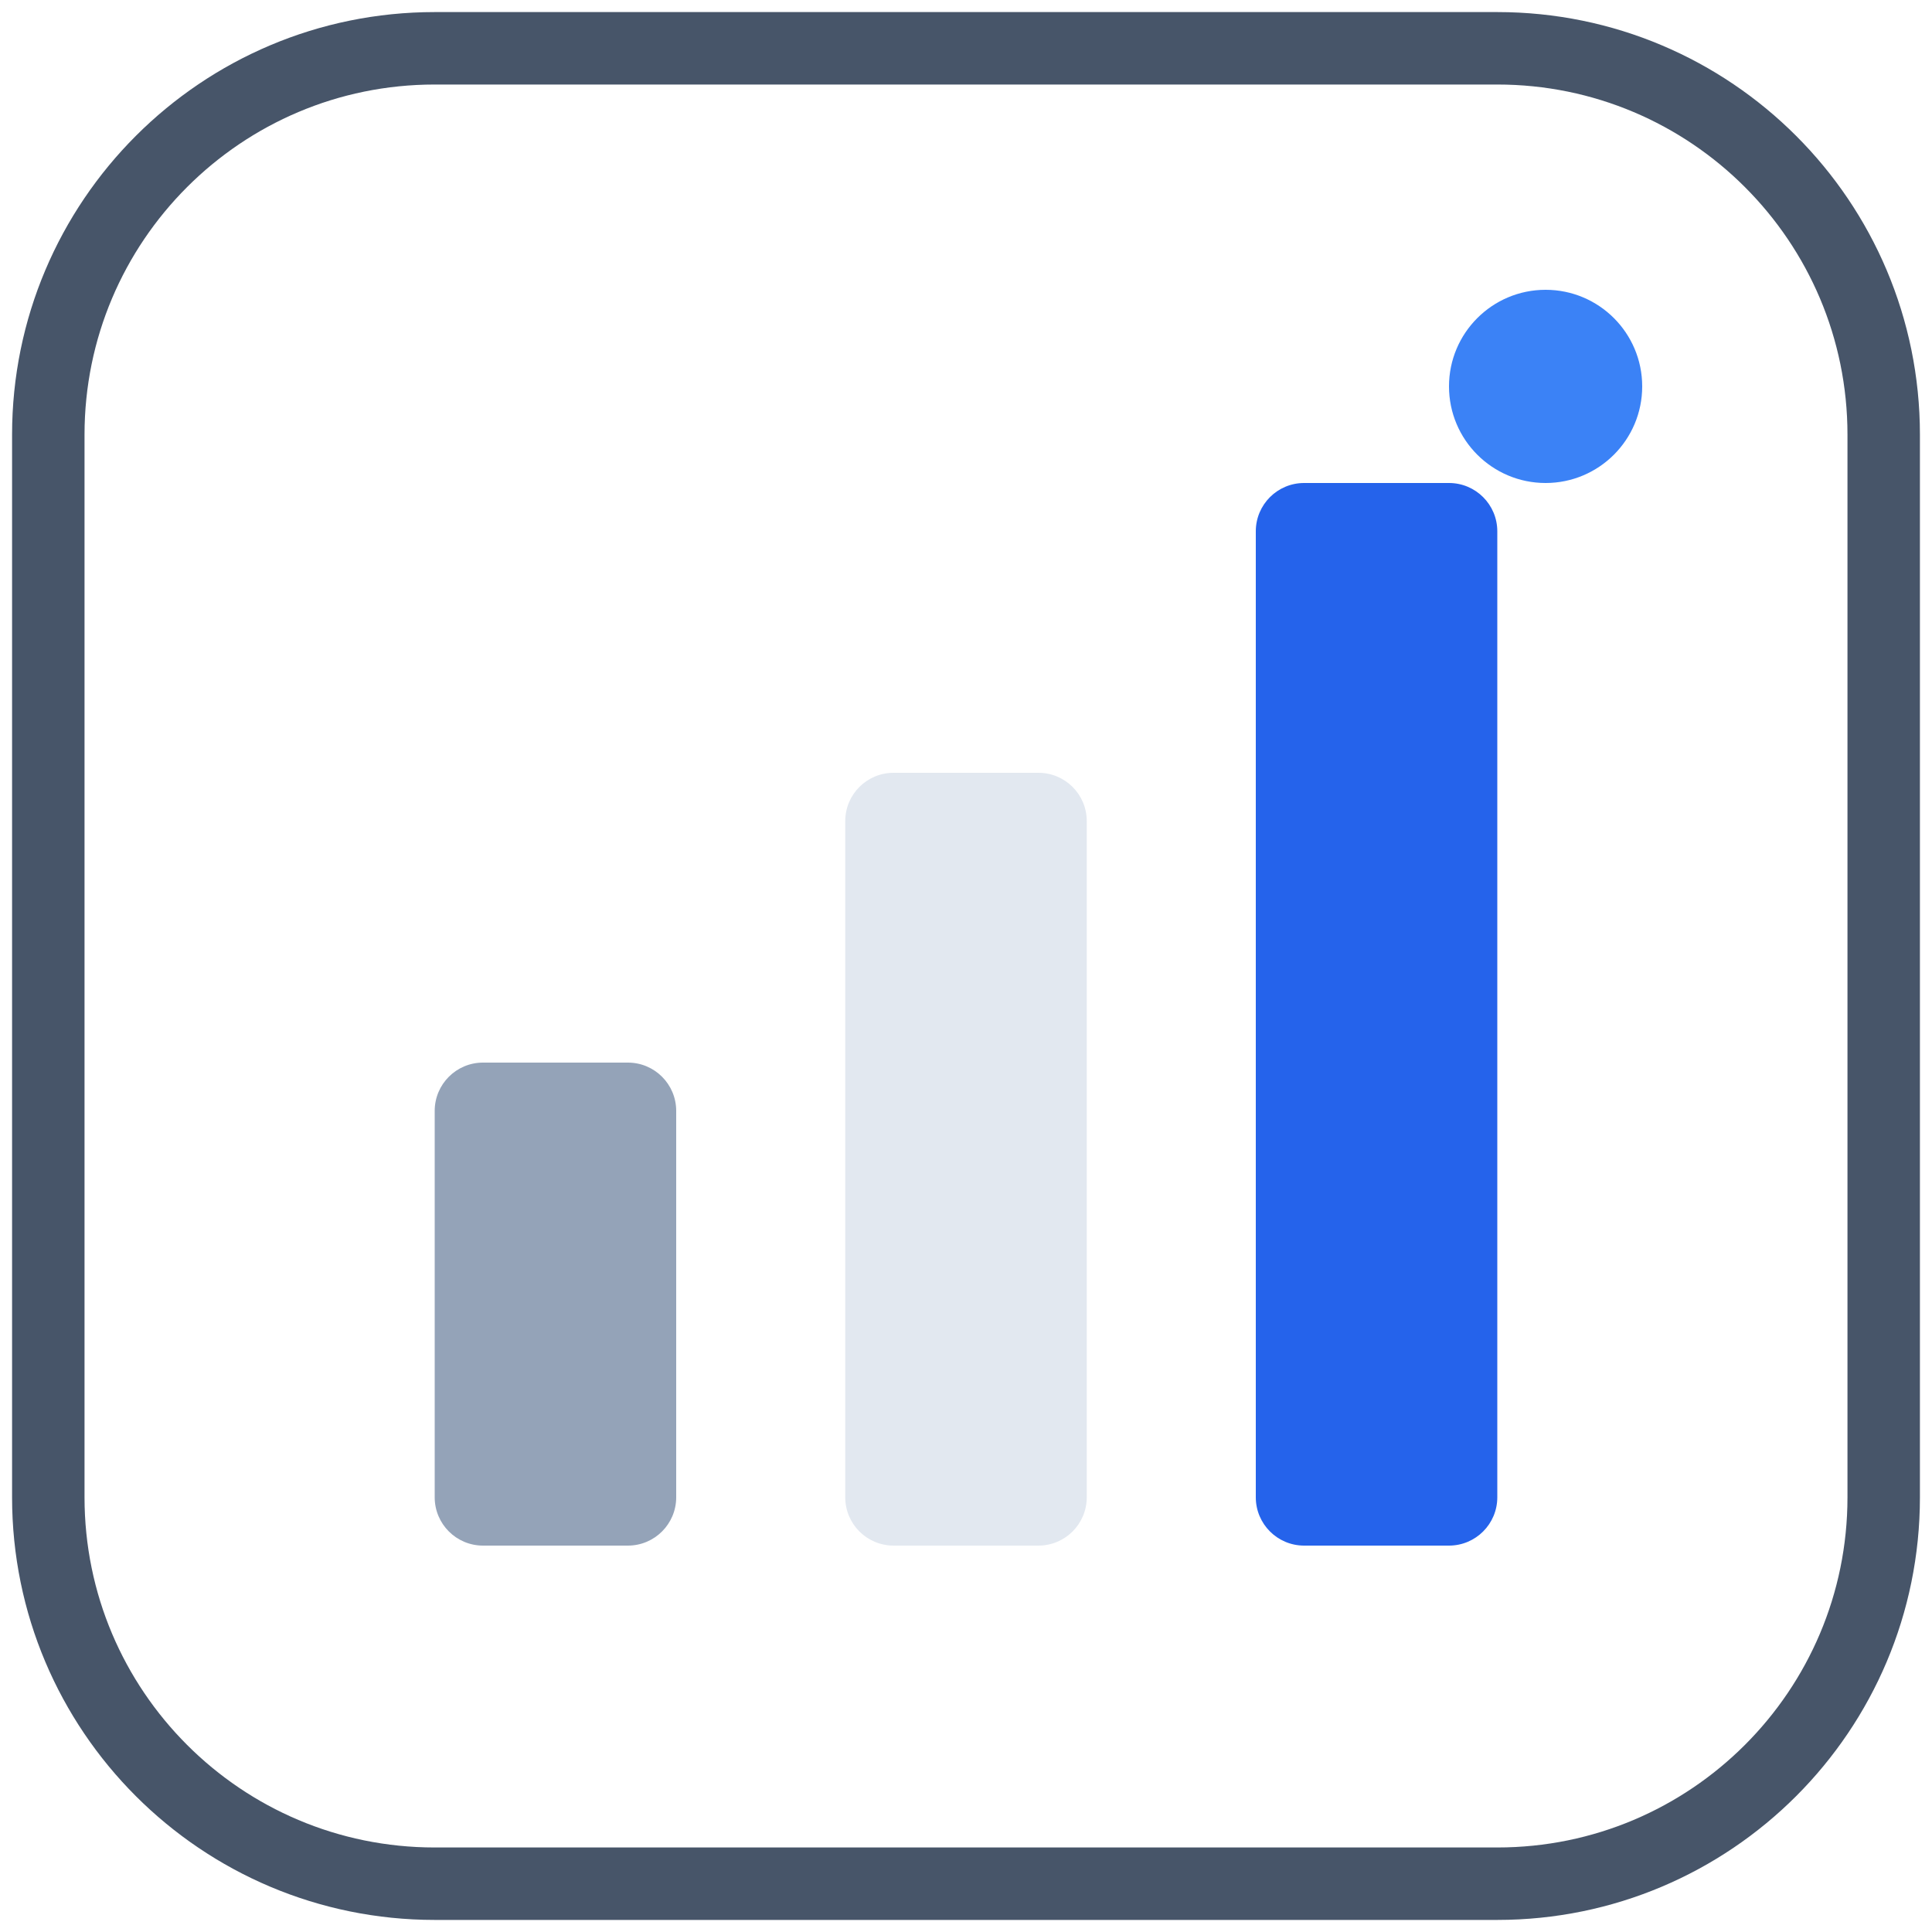
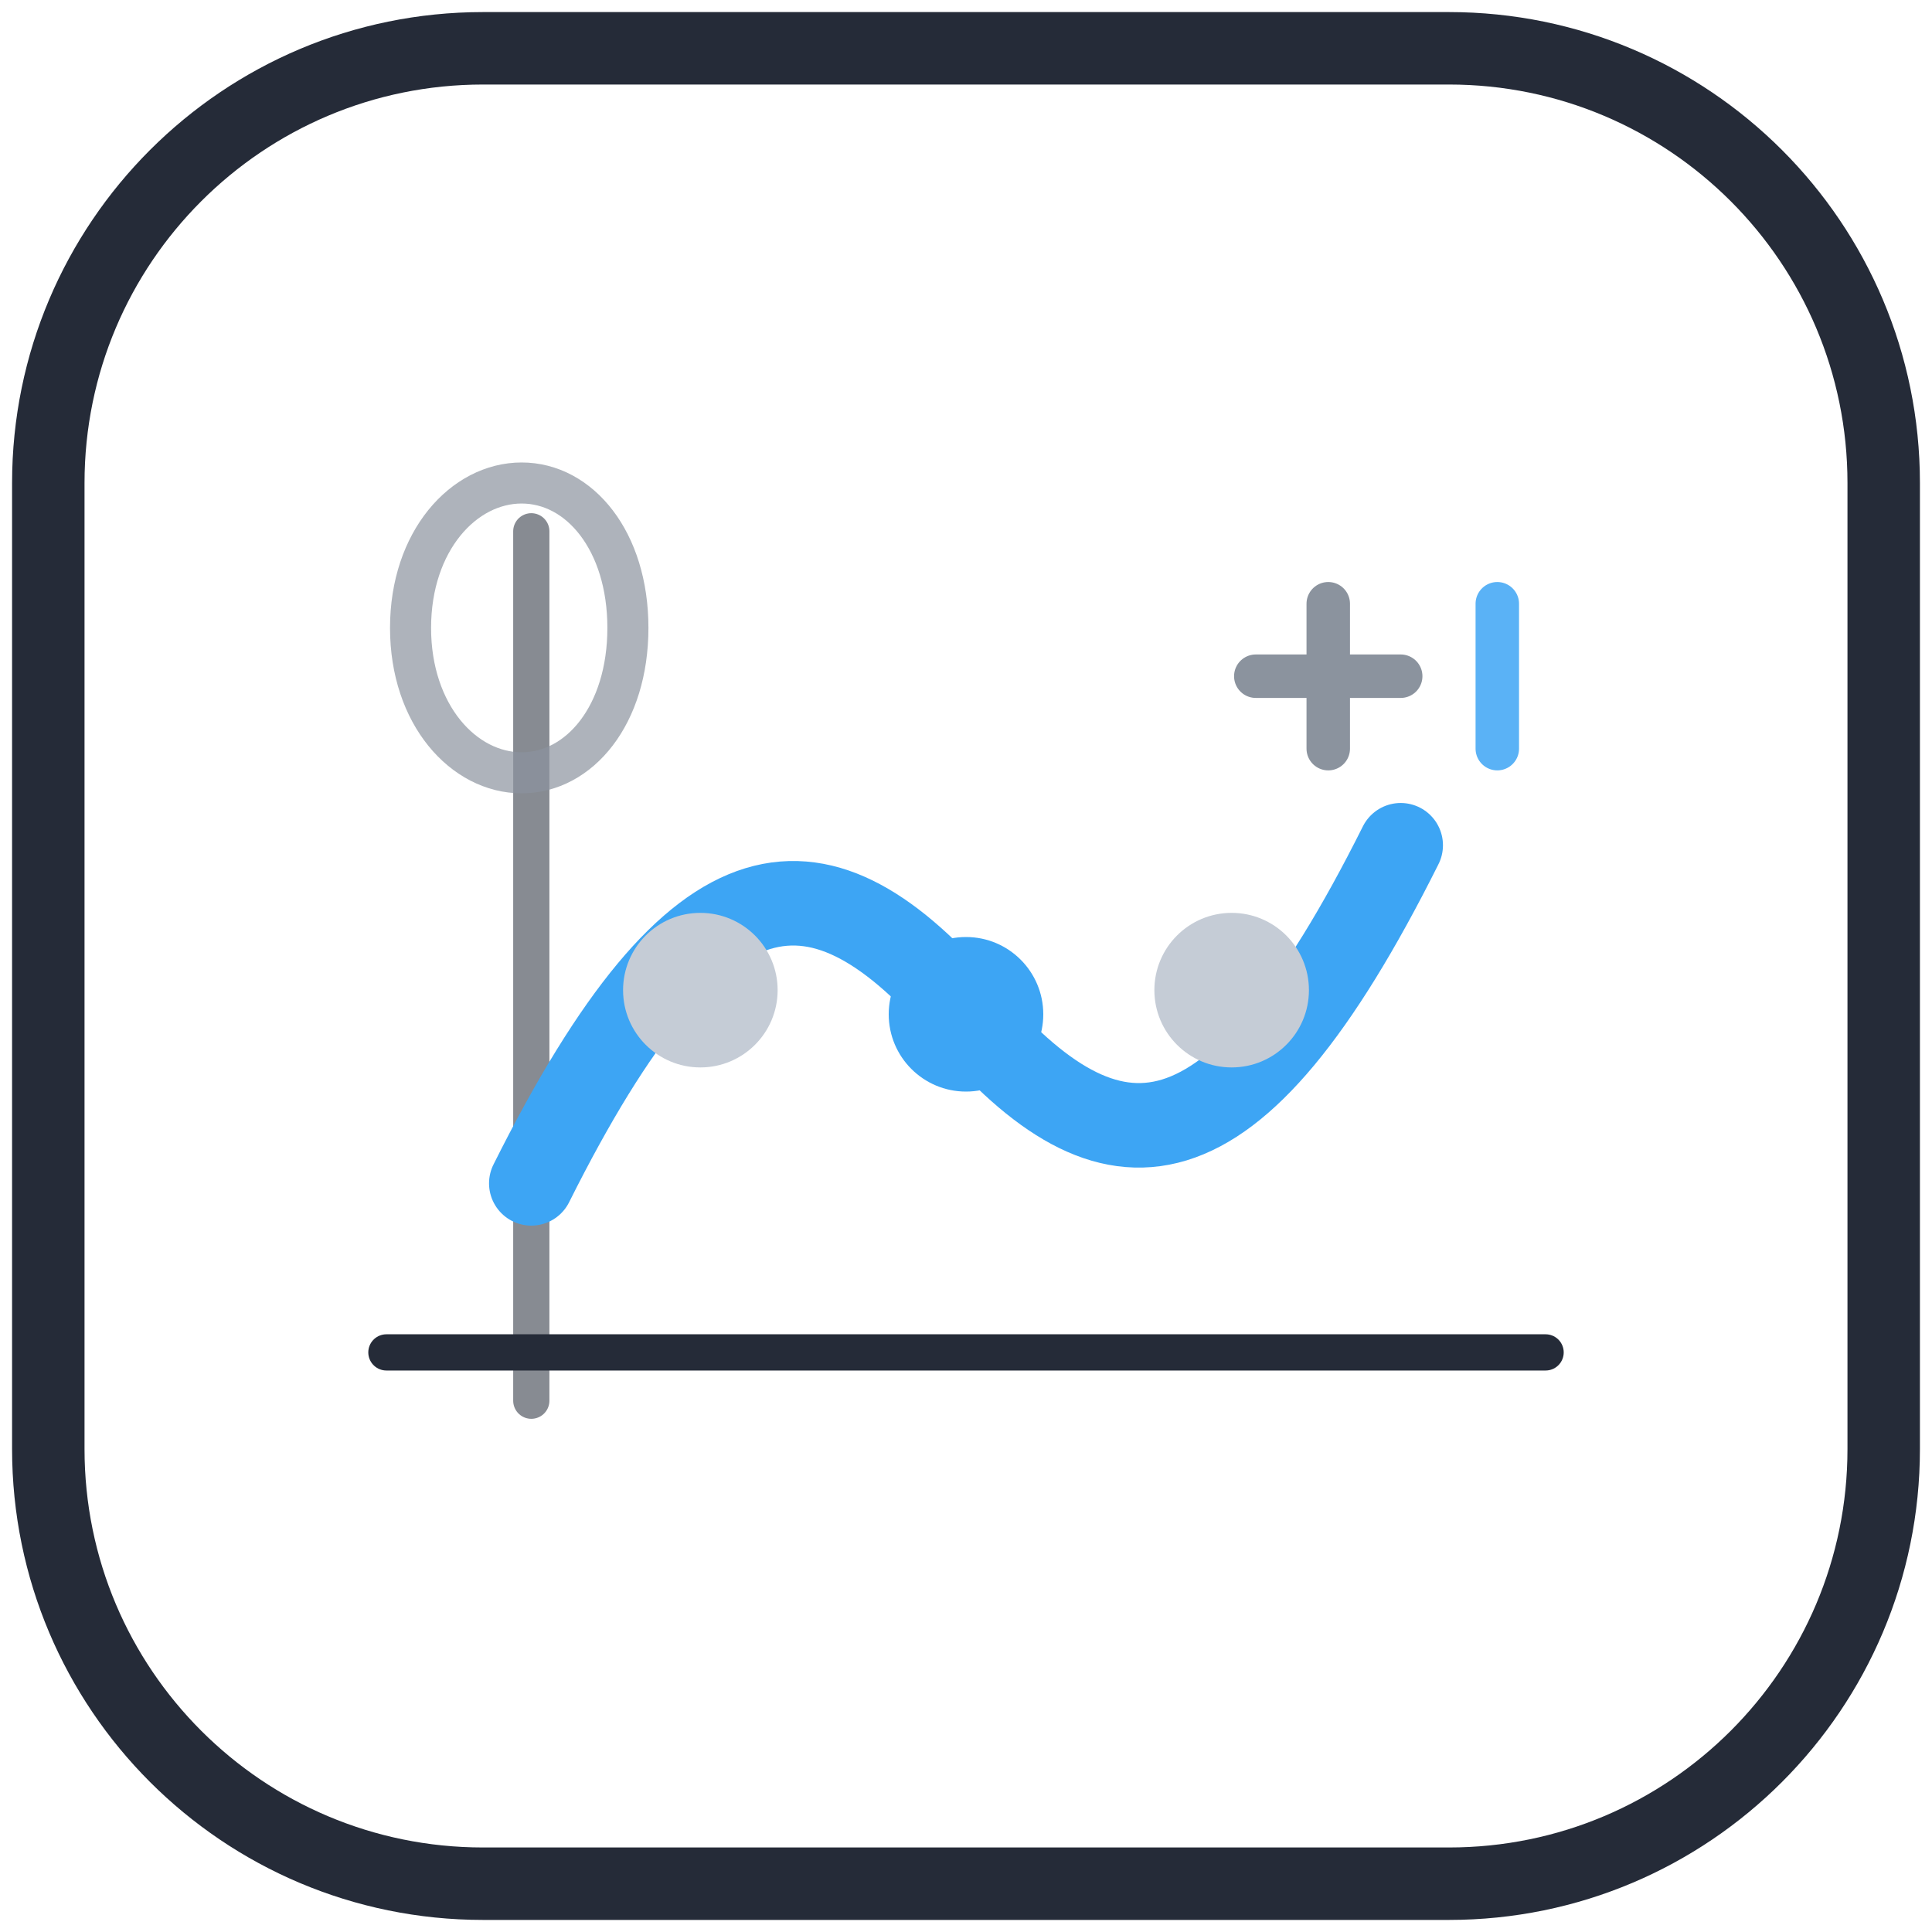
<svg xmlns="http://www.w3.org/2000/svg" viewBox="0 0 40 40" fill="none">
-   <rect x="1" y="1" width="38" height="38" rx="8" stroke="#475569" stroke-width="1.5" />
-   <rect x="9" y="22" width="5" height="10" rx="1" fill="#94a3b8" />
-   <rect x="17.5" y="16" width="5" height="16" rx="1" fill="#e2e8f0" />
-   <rect x="26" y="10" width="5" height="22" rx="1" fill="#2563eb" />
-   <circle cx="32" cy="8" r="2" fill="#3b82f6" />
+   <rect x="1" y="1" width="38" height="38" rx="9" stroke="#252b38" stroke-width="1.5" />
+   <line x1="8" y1="28" x2="32" y2="28" stroke="#252b38" stroke-width="0.75" stroke-linecap="round" />
+   <line x1="11" y1="11" x2="11" y2="29" stroke="#252b38" stroke-width="0.75" stroke-linecap="round" opacity="0.55" />
+   <path d="M11 24.5 C14.5 17.5, 17 17.5, 20 21 C23 24.5, 25.5 24.5, 29 17.5" stroke="#3da5f4" stroke-width="1.75" stroke-linecap="round" fill="none" />
+   <circle cx="14.5" cy="20.5" r="1.6" fill="#c5ccd6" />
+   <circle cx="20" cy="21" r="1.6" fill="#3da5f4" />
+   <circle cx="25.5" cy="20.5" r="1.6" fill="#c5ccd6" />
+   <path d="M27.5 12.5 L27.5 15.5 M26 14 L29 14" stroke="#8b939e" stroke-width="0.9" stroke-linecap="round" />
+   <path d="M31 12.5 L31 15.5" stroke="#3da5f4" stroke-width="0.9" stroke-linecap="round" opacity="0.85" />
+   <path d="M8.5 13 C8.5 11.2, 9.6 10, 10.8 10 C12 10, 13 11.2, 13 13 C13 14.8, 12 16, 10.8 16 C9.6 16, 8.5 14.8, 8.5 13" stroke="#8b939e" stroke-width="0.85" stroke-linecap="round" fill="none" opacity="0.7" />
</svg>
